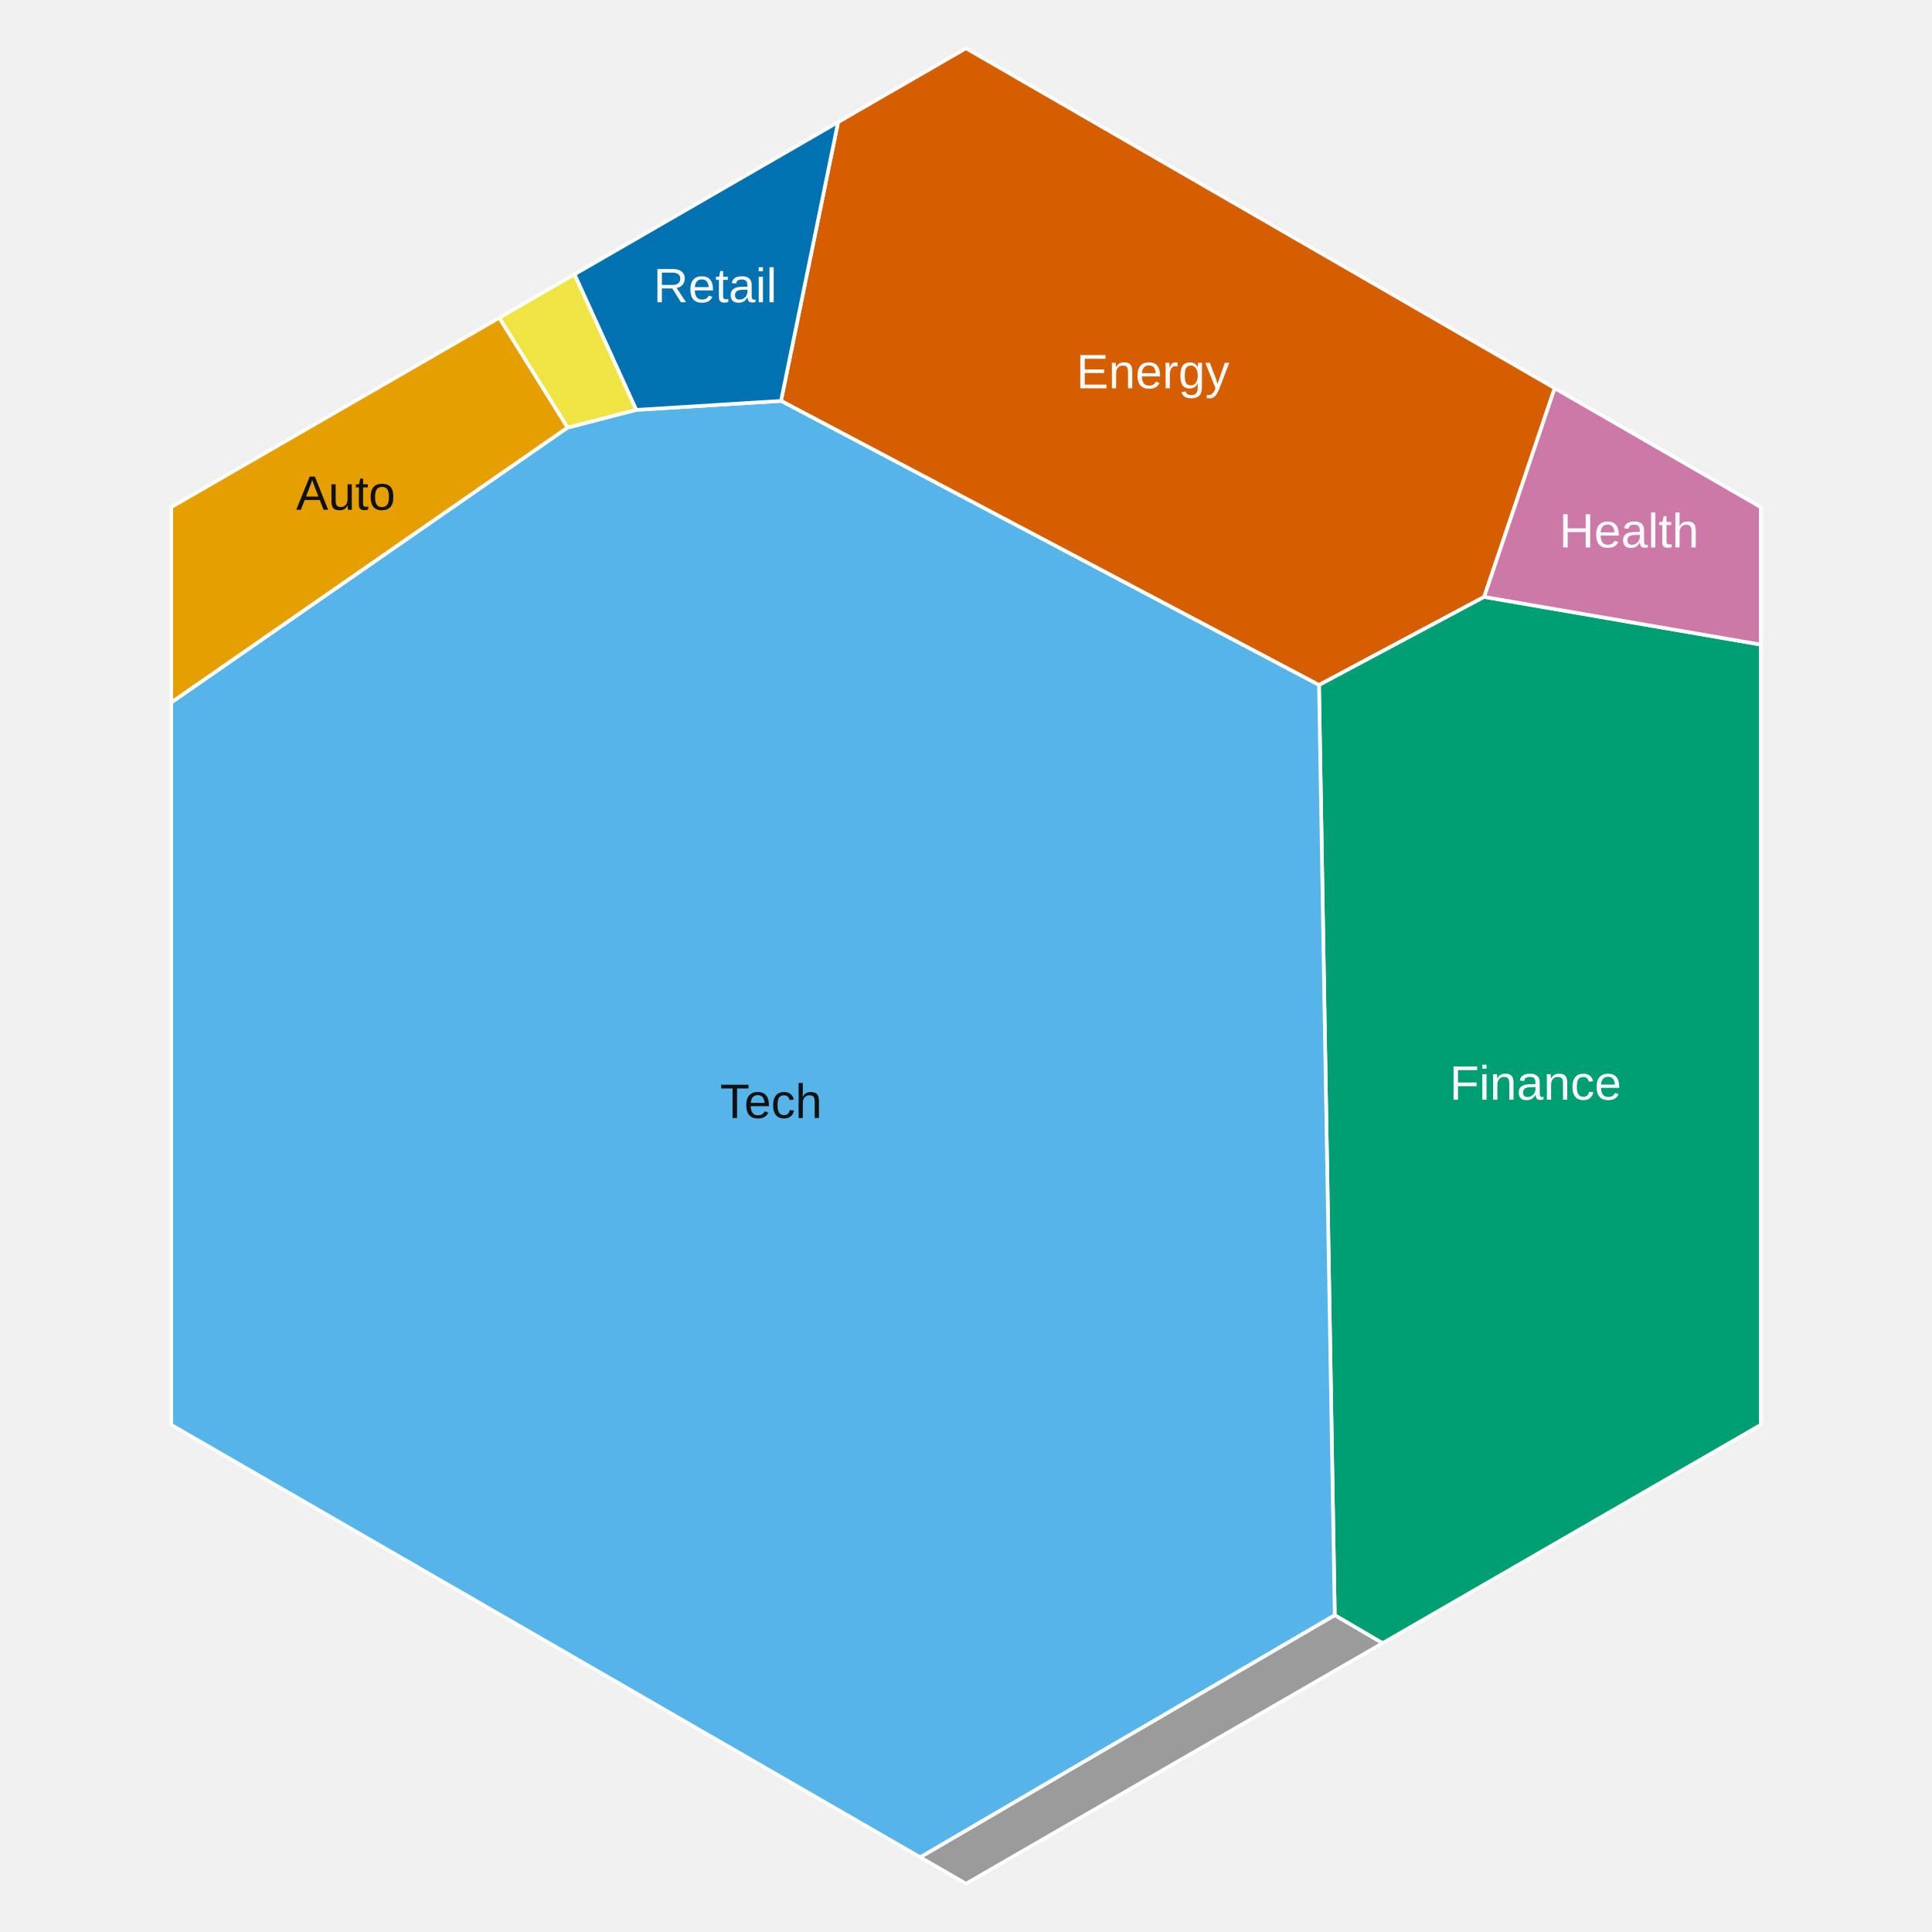
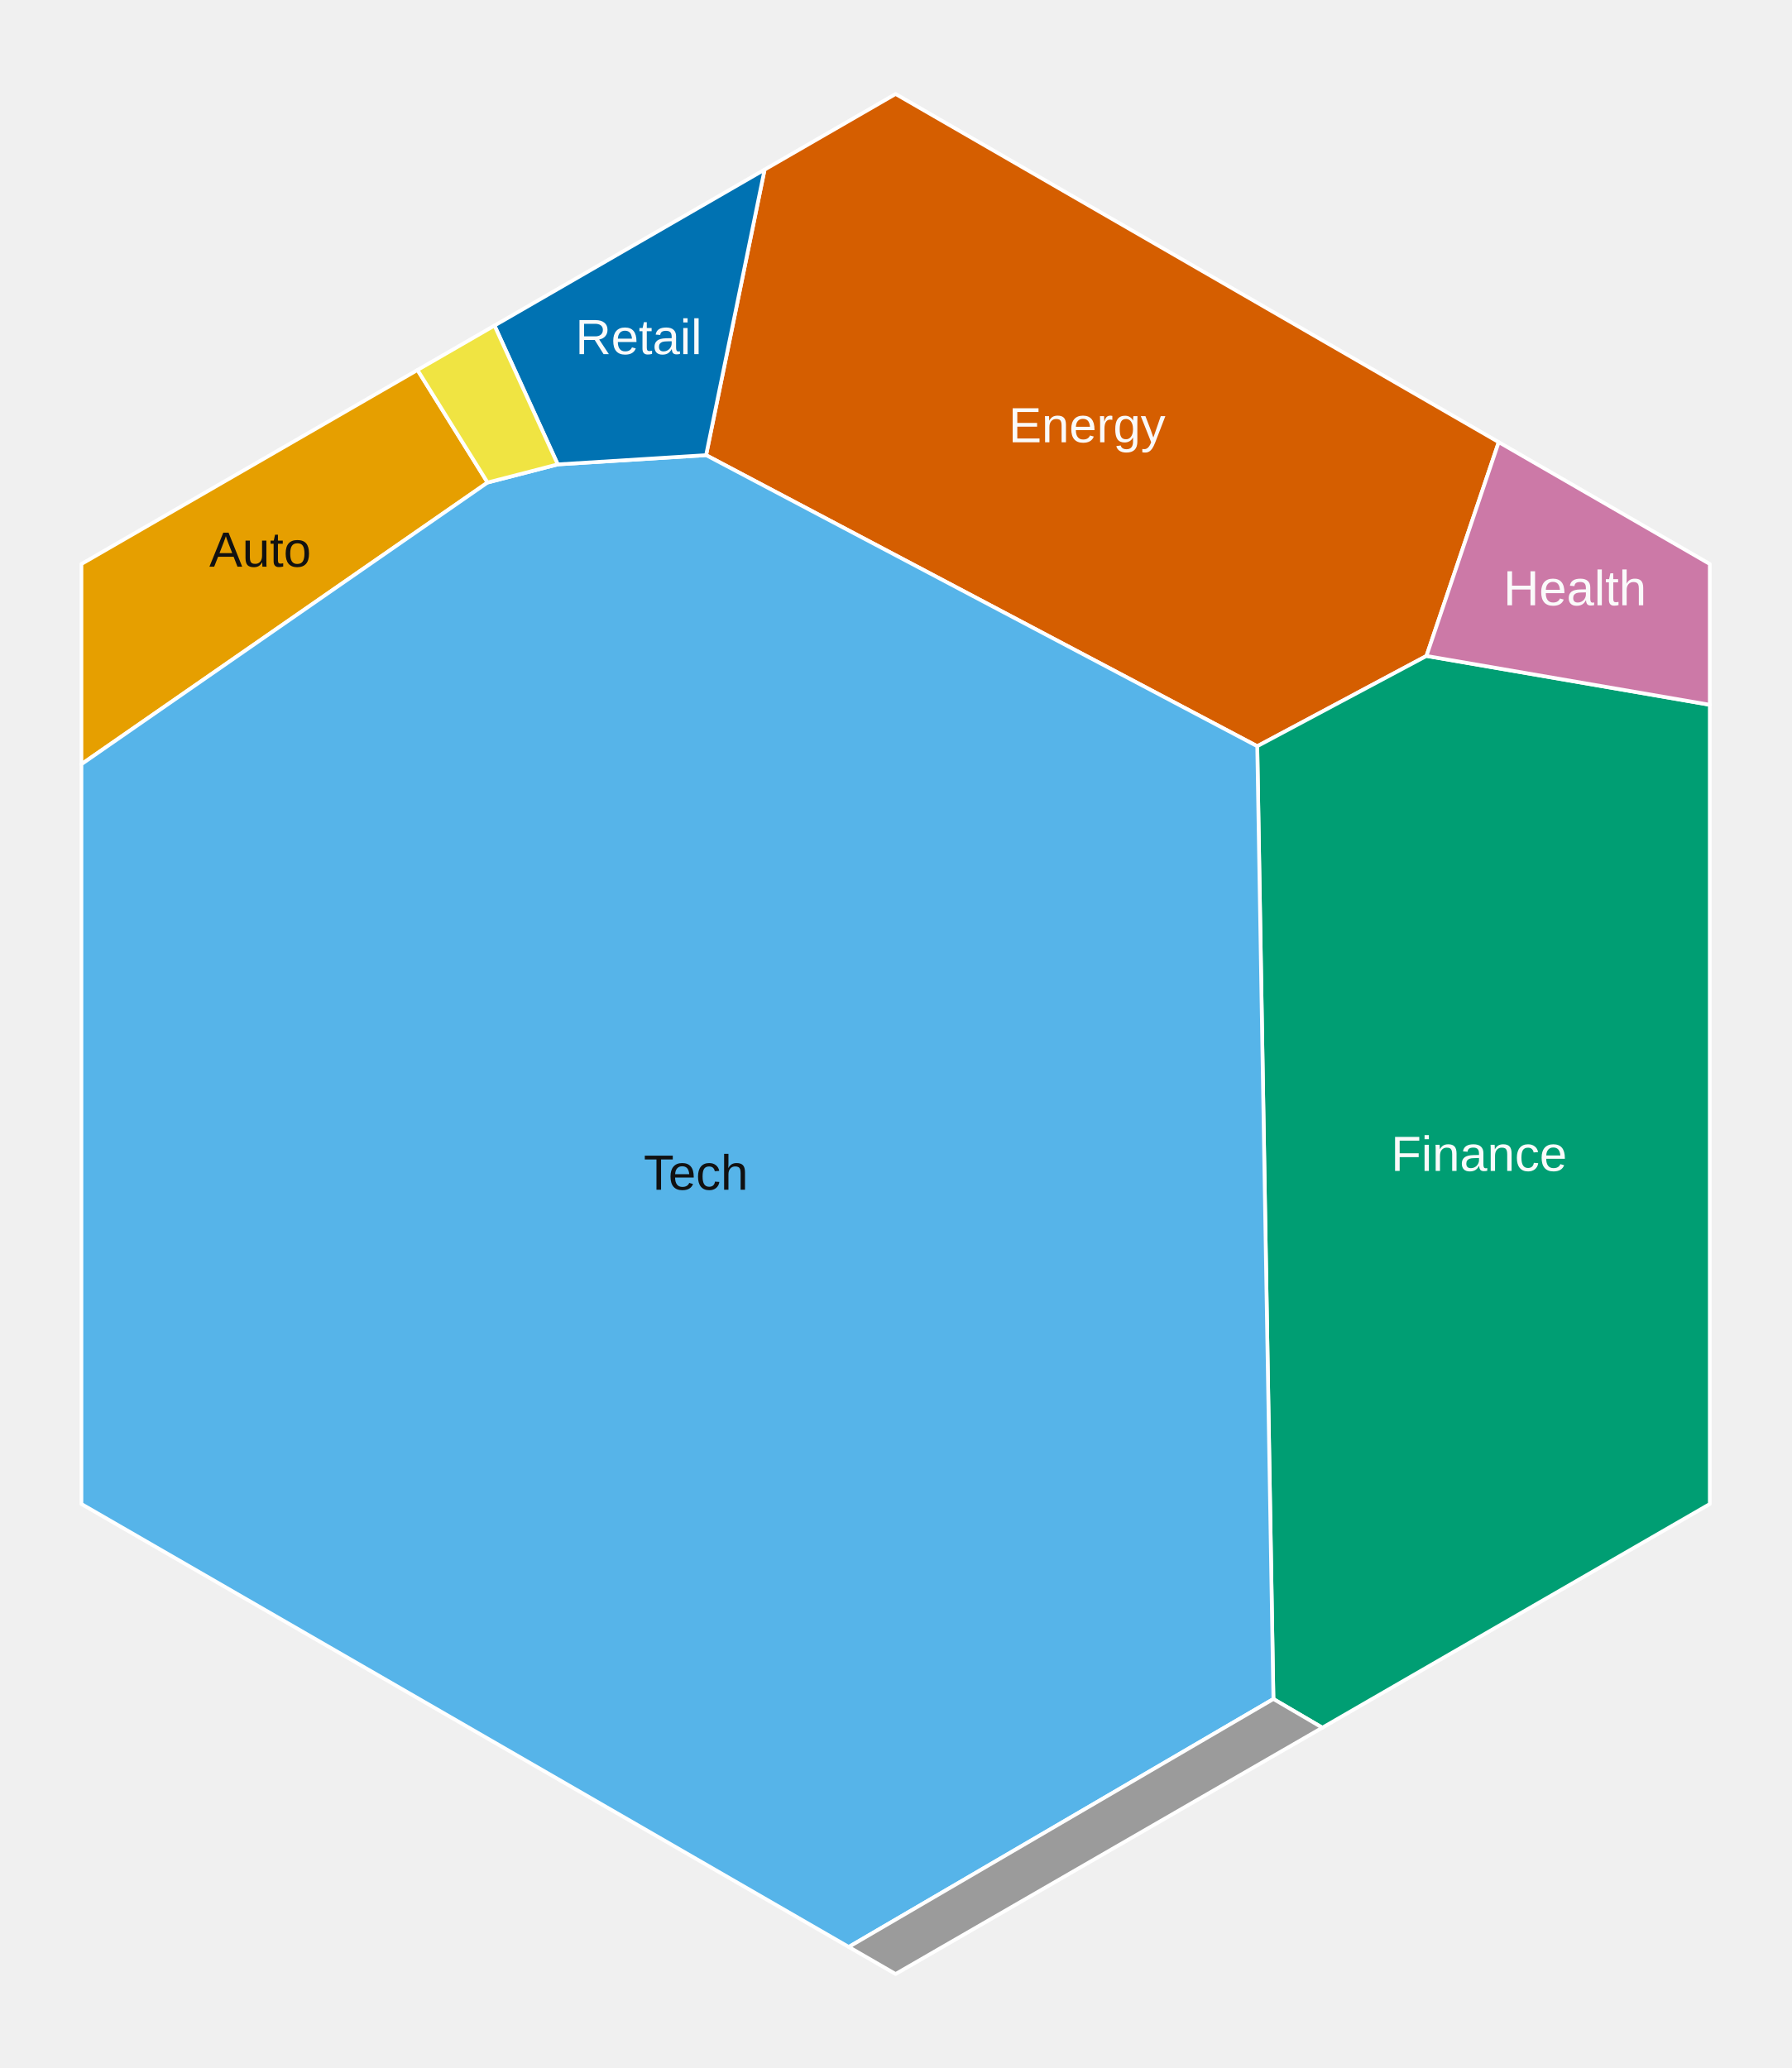
- <svg xmlns="http://www.w3.org/2000/svg" viewBox="0 0 800 800" width="800" height="800">
+ <svg xmlns="http://www.w3.org/2000/svg" viewBox="38.001 -18 723.997 836" width="723.997" height="836">
  <defs>
    <style>
      .cell { stroke: #FFFFFF; stroke-width: 1.5; stroke-linejoin: round; }
      .cell-label { font-family: "Helvetica Neue", Arial, sans-serif; text-anchor: middle; dominant-baseline: middle; }
    </style>
    <clipPath id="clip-Energy">
      <path d="M400.00,20.00 L347.04,50.57 L323.40,166.00 L546.17,283.66 L614.56,247.17 L643.77,160.74 Z" />
    </clipPath>
    <clipPath id="clip-Finance">
      <path d="M552.70,668.83 L572.48,680.42 L729.09,590.00 L729.09,266.91 L614.56,247.17 L546.17,283.66 Z" />
    </clipPath>
    <clipPath id="clip-Auto">
      <path d="M70.91,290.94 L235.07,177.06 L206.75,131.57 L70.91,210.00 Z" />
    </clipPath>
    <clipPath id="clip-Tech">
      <path d="M70.91,590.00 L381.06,769.06 L552.70,668.83 L546.17,283.66 L323.40,166.00 L263.44,169.73 L235.07,177.06 L70.91,290.94 Z" />
    </clipPath>
    <clipPath id="clip-Health">
      <path d="M729.09,210.00 L643.77,160.74 L614.56,247.17 L729.09,266.91 Z" />
    </clipPath>
    <clipPath id="clip-Retail">
      <path d="M323.40,166.00 L347.04,50.57 L237.87,113.61 L263.44,169.73 Z" />
    </clipPath>
  </defs>
  <g id="voronoi-treemap">
    <g id="group-Companies">
      <path id="cell-Energy" class="cell" d="M400.00,20.00 L347.04,50.57 L323.40,166.00 L546.17,283.66 L614.56,247.17 L643.77,160.74 Z" fill="#D55E00">
          </path>
      <text class="cell-label" x="477.37" y="155.12" font-size="20.0" fill="#FAFAFA" clip-path="url(#clip-Energy)">Energy</text>
      <path id="cell-Finance" class="cell" d="M552.70,668.83 L572.48,680.42 L729.09,590.00 L729.09,266.91 L614.56,247.17 L546.17,283.66 Z" fill="#009E73">
          </path>
      <text class="cell-label" x="635.81" y="449.68" font-size="20.0" fill="#FAFAFA" clip-path="url(#clip-Finance)">Finance</text>
      <path id="cell-Auto" class="cell" d="M70.91,290.94 L235.07,177.06 L206.75,131.57 L70.91,210.00 Z" fill="#E69F00">
          </path>
      <text class="cell-label" x="143.17" y="205.42" font-size="20.0" fill="#111111" clip-path="url(#clip-Auto)">Auto</text>
      <path id="cell-Tech" class="cell" d="M70.91,590.00 L381.06,769.06 L552.70,668.83 L546.17,283.66 L323.40,166.00 L263.44,169.73 L235.07,177.06 L70.91,290.94 Z" fill="#56B4E9">
          </path>
      <text class="cell-label" x="319.29" y="457.27" font-size="20.0" fill="#111111" clip-path="url(#clip-Tech)">Tech</text>
      <path id="cell-Health" class="cell" d="M729.09,210.00 L643.77,160.74 L614.56,247.17 L729.09,266.91 Z" fill="#CC79A7">
          </path>
      <text class="cell-label" x="674.56" y="221.02" font-size="20.0" fill="#FAFAFA" clip-path="url(#clip-Health)">Health</text>
      <path id="cell-Retail" class="cell" d="M323.40,166.00 L347.04,50.57 L237.87,113.61 L263.44,169.73 Z" fill="#0072B2">
          </path>
      <text class="cell-label" x="296.15" y="119.49" font-size="20.0" fill="#FAFAFA" clip-path="url(#clip-Retail)">Retail</text>
      <path id="cell-Utilities" class="cell" d="M206.75,131.57 L235.07,177.06 L263.44,169.73 L237.87,113.61 Z" fill="#F0E442">
          </path>
      <path id="cell-RealEstate" class="cell" d="M572.48,680.42 L552.70,668.83 L381.06,769.06 L400.00,780.00 Z" fill="#9B9B9B">
          </path>
    </g>
  </g>
</svg>
